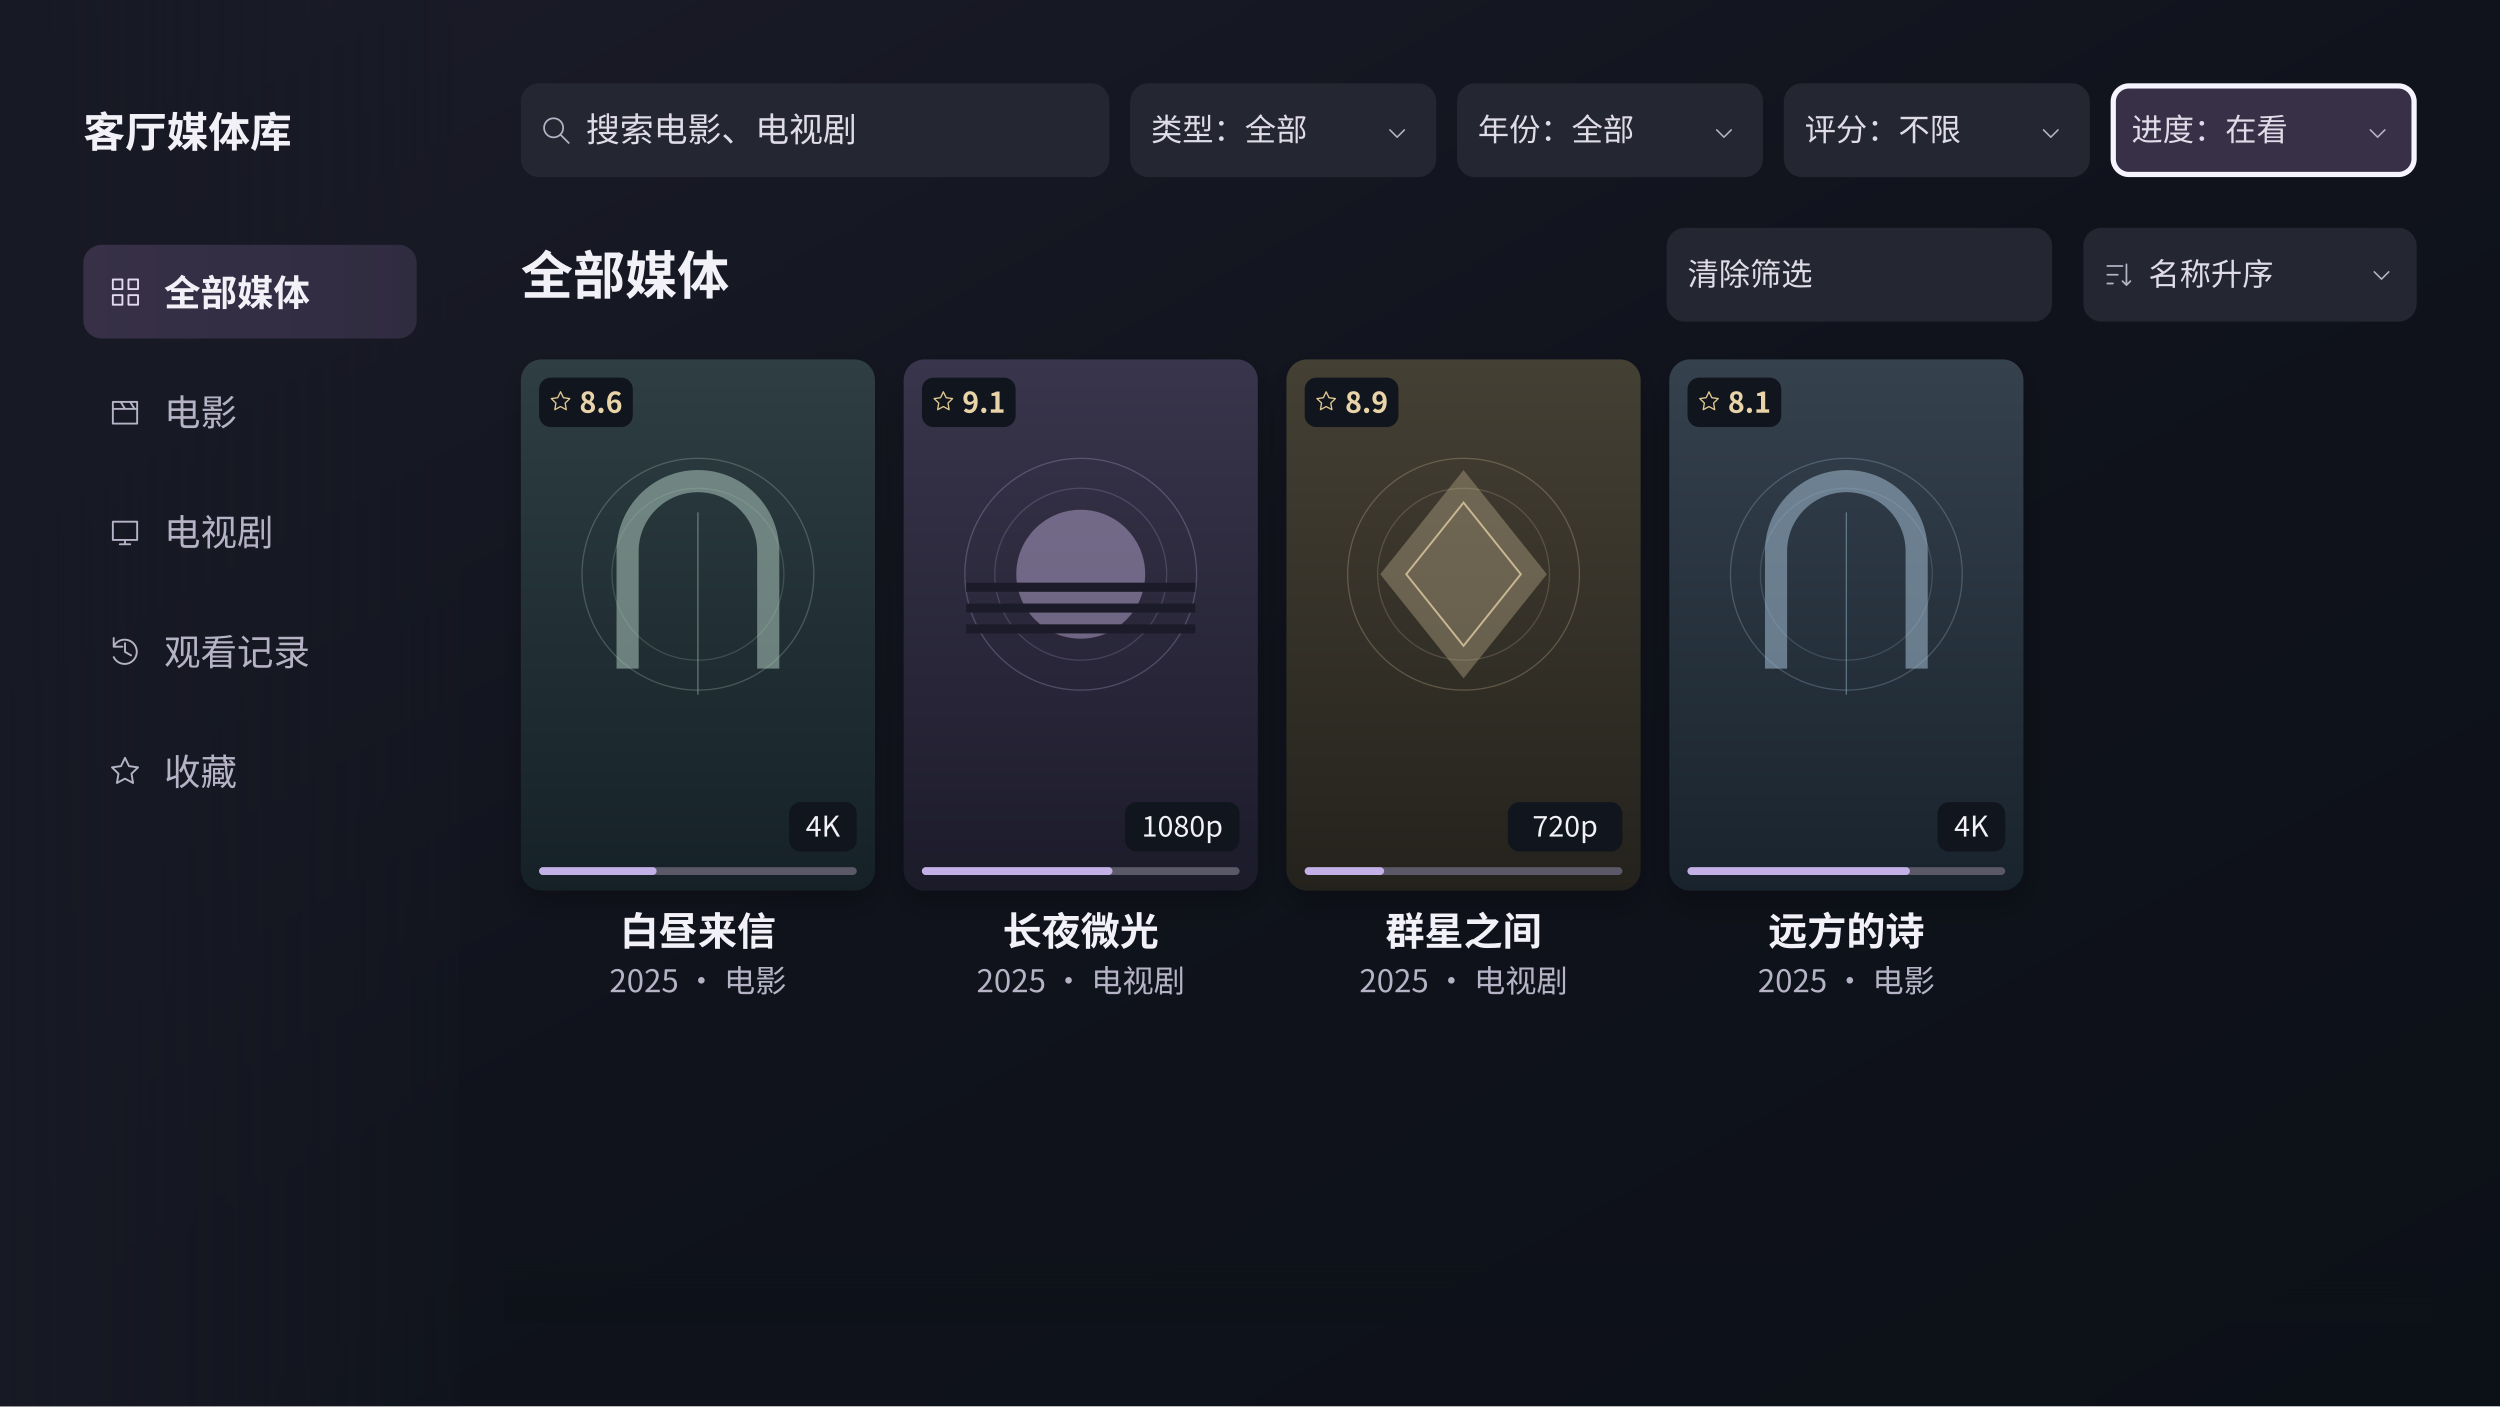
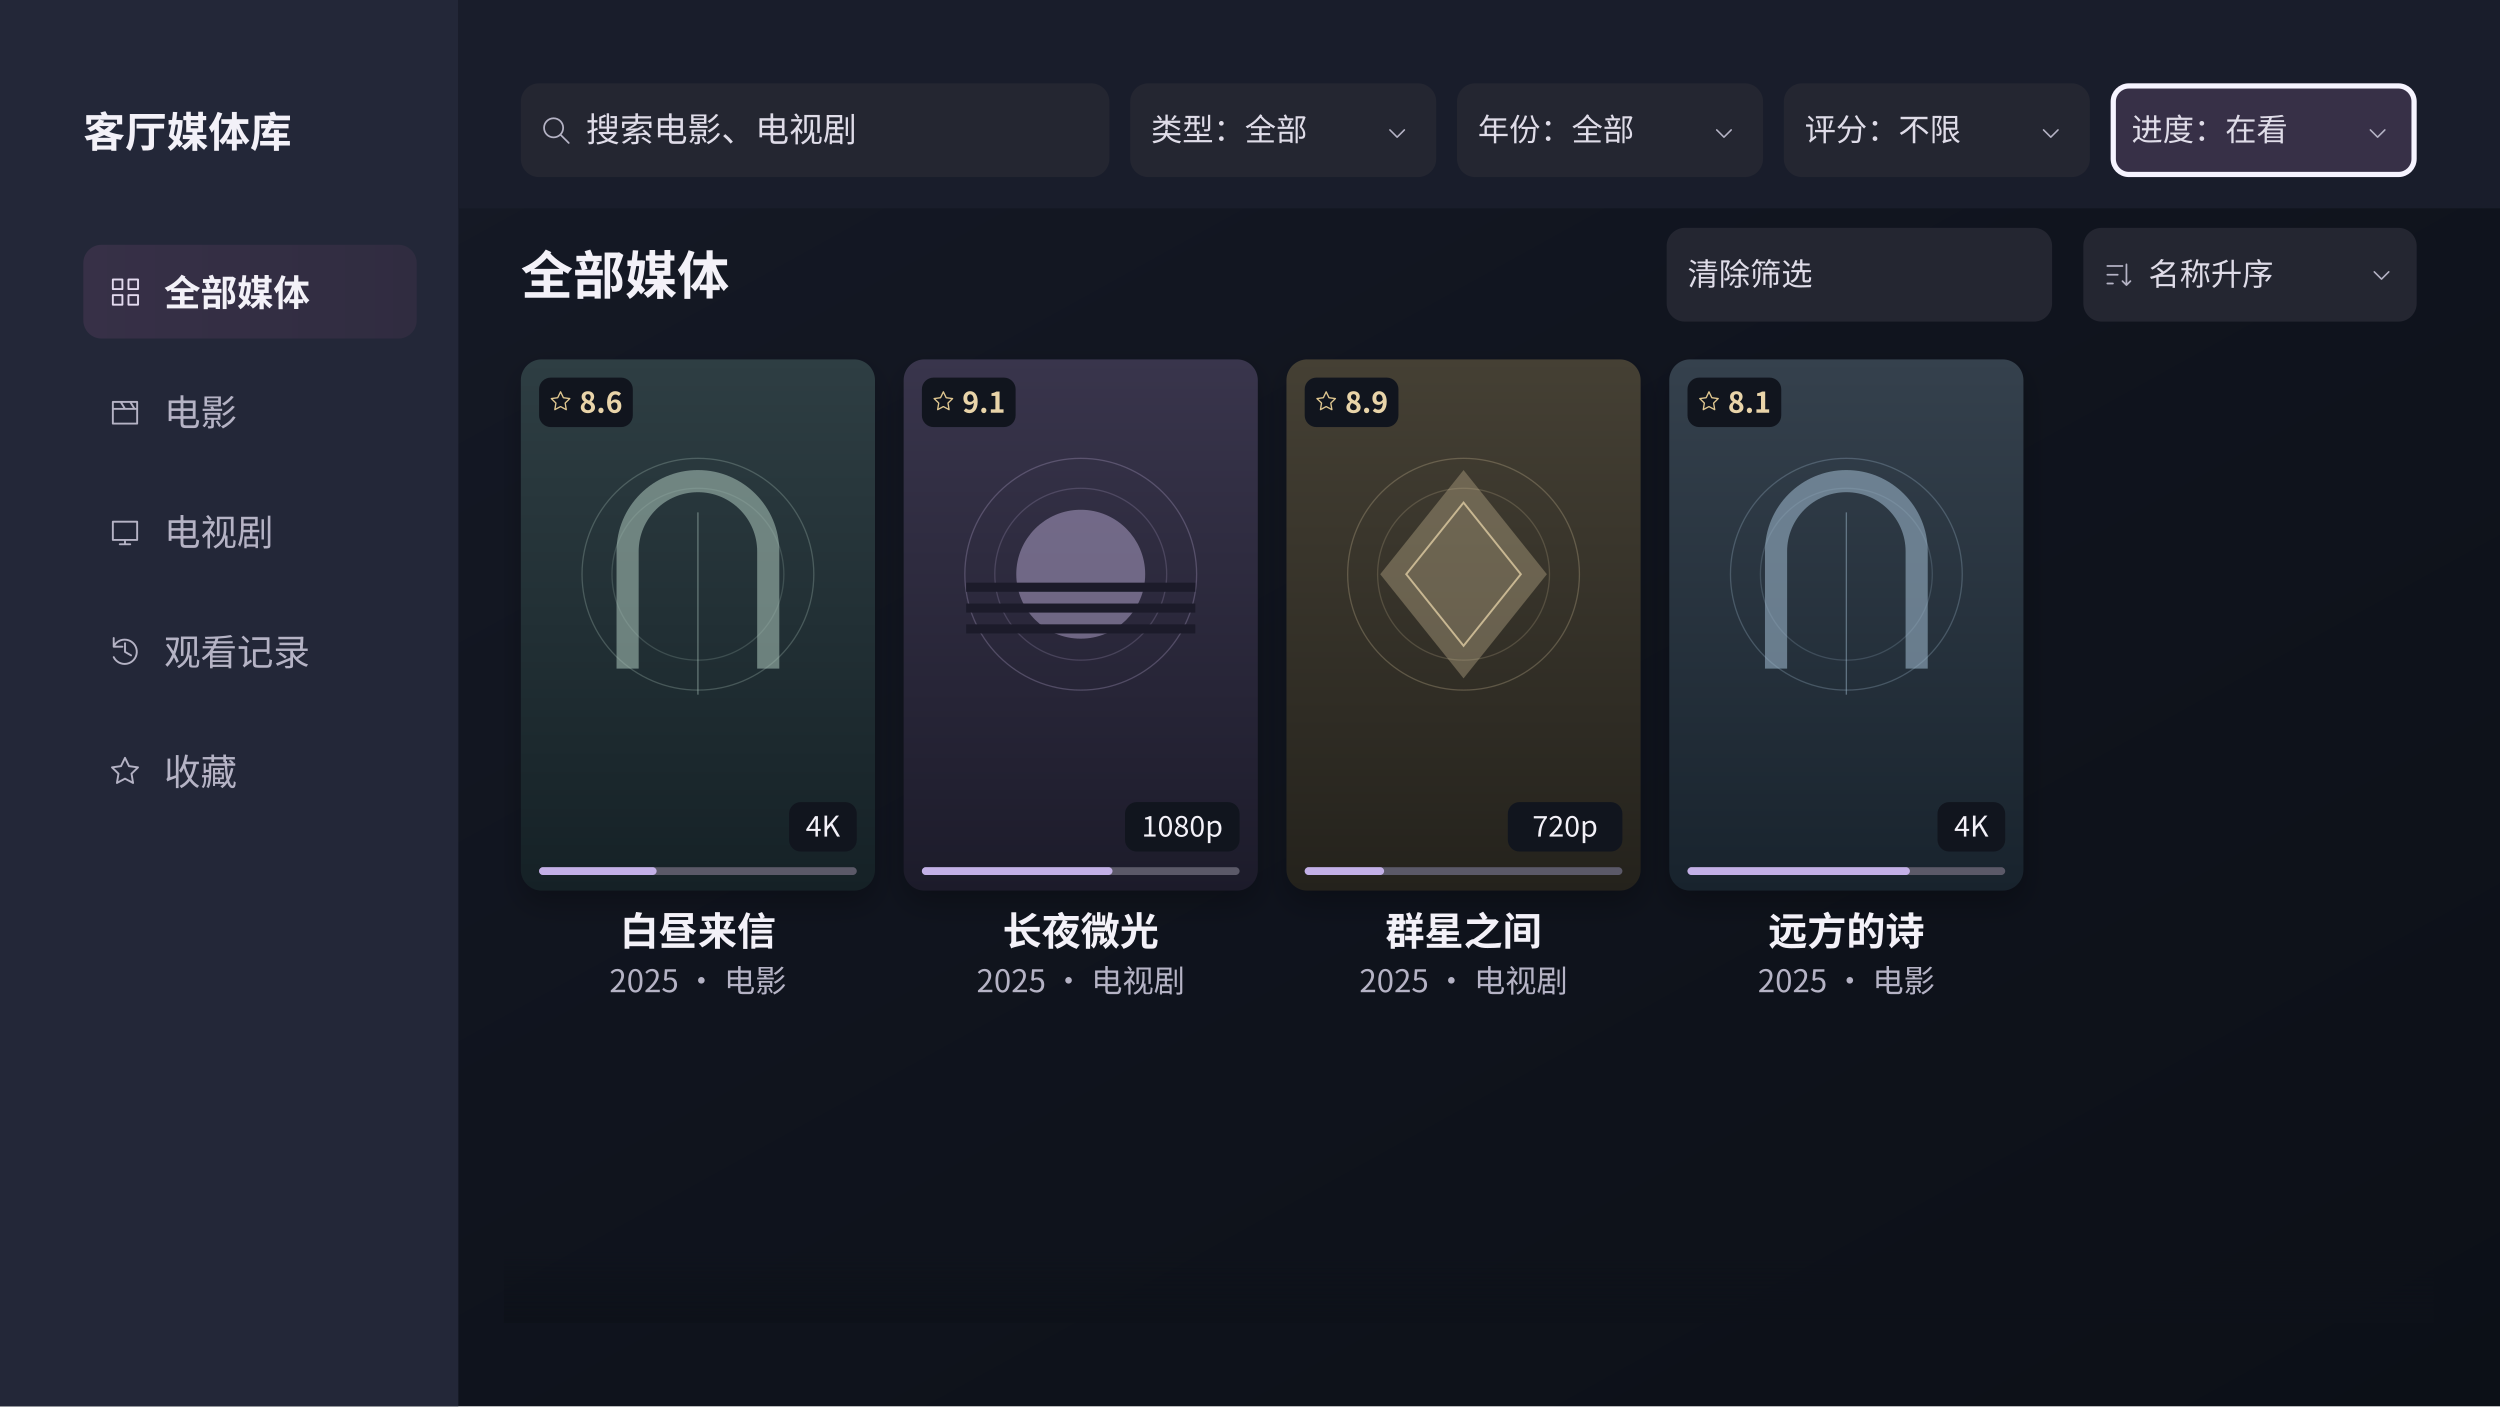
<svg xmlns="http://www.w3.org/2000/svg" width="3840" height="2160" viewBox="0 0 3840 2160" role="img" aria-labelledby="title desc">
  <defs>
    <linearGradient id="background" x2="1" y2="1">
-       <stop stop-color="#1b1c29" />
-       <stop offset=".5" stop-color="#10131c" />
+       <stop stop-color="#171b28" />
+       <stop offset=".5" stop-color="#10141e" />
      <stop offset="1" stop-color="#0c1017" />
    </linearGradient>
    <linearGradient id="sidebar" x2="1" y2="0">
-       <stop stop-color="#171924" />
-       <stop offset="1" stop-color="#171924" stop-opacity=".2" />
+       <stop stop-color="#232738" />
+       <stop offset="1" stop-color="#232738" />
    </linearGradient>
    <linearGradient id="selection">
      <stop stop-color="#373047" />
      <stop offset="1" stop-color="#302c40" />
    </linearGradient>
    <linearGradient id="bottom-fade" x2="0" y2="1">
      <stop stop-color="#0d1119" stop-opacity="0" />
      <stop offset="1" stop-color="#0d1119" />
    </linearGradient>
    <filter id="card-shadow" x="-15%" y="-10%" width="130%" height="130%" color-interpolation-filters="sRGB">
      <feGaussianBlur in="SourceAlpha" stdDeviation="22" />
      <feOffset dx="0" dy="20" />
      <feComponentTransfer>
        <feFuncA type="linear" slope=".24" />
      </feComponentTransfer>
      <feMerge>
        <feMergeNode />
        <feMergeNode in="SourceGraphic" />
      </feMerge>
    </filter>
    <clipPath id="grid-viewport">
      <rect x="774" y="526" width="2964" height="1506" />
    </clipPath>
  </defs>
  <rect width="3840" height="2160" fill="url(#background)" />
  <rect width="704" height="2160" fill="url(#sidebar)" />
+   <rect x="704" width="3136" height="320" fill="#191d2b" />
  <g font-family="Noto Sans CJK SC, sans-serif">
    <text x="128" y="226" font-size="64" fill="#f3f1f8" font-weight="600" text-anchor="start">客厅媒体库</text>
    <g data-role="sidebar-entry" data-focused="false">
      <rect x="128" y="376" width="512" height="144" rx="28" fill="url(#selection)" stroke="none" stroke-width="2" />
      <g transform="translate(168 424) scale(1.333333)">
        <path d="M4 4h11v11H4zM22 4h11v11H22zM4 22h11v11H4zM22 22h11v11H22z" fill="none" stroke="#e3daef" stroke-width="2.2" stroke-linecap="round" stroke-linejoin="round" />
      </g>
      <text x="252" y="470" font-size="56" fill="#f3f1f8" font-weight="600" text-anchor="start">全部媒体</text>
    </g>
    <g data-role="sidebar-entry" data-focused="false">
      <g transform="translate(168 608) scale(1.333333)">
        <path d="M4 7h28v25H4zM4 15h28M13 7l5 8M24 7l5 8" fill="none" stroke="#b5b3c5" stroke-width="2.2" stroke-linecap="round" stroke-linejoin="round" />
      </g>
      <text x="252" y="654" font-size="56" fill="#b5b3c5" font-weight="400" text-anchor="start">电影</text>
    </g>
    <g data-role="sidebar-entry" data-focused="false">
      <g transform="translate(168 792) scale(1.333333)">
        <path d="M4 7h28v21H4zM12 33h12M18 28v5" fill="none" stroke="#b5b3c5" stroke-width="2.2" stroke-linecap="round" stroke-linejoin="round" />
      </g>
      <text x="252" y="838" font-size="56" fill="#b5b3c5" font-weight="400" text-anchor="start">电视剧</text>
    </g>
    <g data-role="sidebar-entry" data-focused="false">
      <g transform="translate(168 976) scale(1.333333)">
        <path d="M6 11a14 14 0 1 1-1 14M5 3v10h10M18 9v10l7 4" fill="none" stroke="#b5b3c5" stroke-width="2.2" stroke-linecap="round" stroke-linejoin="round" />
      </g>
      <text x="252" y="1022" font-size="56" fill="#b5b3c5" font-weight="400" text-anchor="start">观看记录</text>
    </g>
    <g data-role="sidebar-entry" data-focused="false">
      <g transform="translate(168 1160) scale(1.333333)">
        <path d="M18 3l4.6 9.6L33 14l-7.5 7.3L27.3 32L18 27l-9.3 5l1.8-10.7L3 14l10.4-1.4z" fill="none" stroke="#b5b3c5" stroke-width="2.2" stroke-linecap="round" stroke-linejoin="round" />
      </g>
      <text x="252" y="1206" font-size="56" fill="#b5b3c5" font-weight="400" text-anchor="start">收藏</text>
    </g>
    <g data-role="control" data-focused="false" data-disabled="false" data-label="搜索电影、电视剧" opacity="1">
      <rect x="800" y="128" width="904" height="144" rx="28" fill="#242631" stroke="none" stroke-width="2" />
      <g transform="translate(832 178.0) scale(1.222222)">
        <path d="M27 15a12 12 0 1 1-24 0a12 12 0 1 1 24 0M24 24l10 10" fill="none" stroke="#b5b3c5" stroke-width="2.2" stroke-linecap="round" stroke-linejoin="round" />
      </g>
      <text x="900" y="217.68" font-size="52" fill="#dfdce8" font-weight="500" text-anchor="start">搜索电影、电视剧</text>
    </g>
    <g data-role="control" data-focused="false" data-disabled="false" data-label="类型：全部" opacity="1">
      <rect x="1736" y="128" width="470" height="144" rx="28" fill="#242631" stroke="none" stroke-width="2" />
      <text x="1768" y="216.32" font-size="48" fill="#dfdce8" font-weight="500" text-anchor="start">类型：全部</text>
    </g>
    <g transform="translate(2126 184) scale(1.111111)">
      <path d="M8 14l10 10l10-10" fill="none" stroke="#b5b3c5" stroke-width="2.2" stroke-linecap="round" stroke-linejoin="round" />
    </g>
    <g data-role="control" data-focused="false" data-disabled="false" data-label="年份：全部" opacity="1">
      <rect x="2238" y="128" width="470" height="144" rx="28" fill="#242631" stroke="none" stroke-width="2" />
      <text x="2270" y="216.32" font-size="48" fill="#dfdce8" font-weight="500" text-anchor="start">年份：全部</text>
    </g>
    <g transform="translate(2628 184) scale(1.111111)">
      <path d="M8 14l10 10l10-10" fill="none" stroke="#b5b3c5" stroke-width="2.2" stroke-linecap="round" stroke-linejoin="round" />
    </g>
    <g data-role="control" data-focused="false" data-disabled="false" data-label="评分：不限" opacity="1">
      <rect x="2740" y="128" width="470" height="144" rx="28" fill="#242631" stroke="none" stroke-width="2" />
      <text x="2772" y="216.32" font-size="48" fill="#dfdce8" font-weight="500" text-anchor="start">评分：不限</text>
    </g>
    <g transform="translate(3130 184) scale(1.111111)">
      <path d="M8 14l10 10l10-10" fill="none" stroke="#b5b3c5" stroke-width="2.2" stroke-linecap="round" stroke-linejoin="round" />
    </g>
    <g data-role="control" data-focused="true" data-disabled="false" data-label="进度：在看" opacity="1">
      <rect x="3242" y="128" width="470" height="144" rx="28" fill="#373047" stroke="none" stroke-width="2" />
      <rect x="3246" y="132" width="462" height="136" rx="24" fill="none" stroke="#f6f4ff" stroke-width="8" />
      <text x="3274" y="216.32" font-size="48" fill="#dfdce8" font-weight="500" text-anchor="start">进度：在看</text>
    </g>
    <g transform="translate(3632 184) scale(1.111111)">
      <path d="M8 14l10 10l10-10" fill="none" stroke="#b5b3c5" stroke-width="2.2" stroke-linecap="round" stroke-linejoin="round" />
    </g>
    <text x="800" y="452" font-size="80" fill="#f3f1f8" font-weight="650" text-anchor="start">全部媒体</text>
    <g data-role="control" data-focused="false" data-disabled="false" data-label="清除筛选" opacity="1">
      <rect x="2560" y="350" width="592" height="144" rx="28" fill="#242631" stroke="none" stroke-width="2" />
      <text x="2592" y="438.32" font-size="48" fill="#dfdce8" font-weight="500" text-anchor="start">清除筛选</text>
    </g>
    <g data-role="control" data-focused="false" data-disabled="false" data-label="名称升序" opacity="1">
      <rect x="3200" y="350" width="512" height="144" rx="28" fill="#242631" stroke="none" stroke-width="2" />
      <g transform="translate(3232 400.0) scale(1.222222)">
        <path d="M4 7h19M4 18h13M4 29h7M28 5v26M23 26l5 5l5-5" fill="none" stroke="#b5b3c5" stroke-width="2.2" stroke-linecap="round" stroke-linejoin="round" />
      </g>
      <text x="3300" y="438.32" font-size="48" fill="#dfdce8" font-weight="500" text-anchor="start">名称升序</text>
    </g>
    <g transform="translate(3638 402) scale(1.111111)">
      <path d="M8 14l10 10l10-10" fill="none" stroke="#b5b3c5" stroke-width="2.2" stroke-linecap="round" stroke-linejoin="round" />
    </g>
    <g clip-path="url(#grid-viewport)" data-role="focus-following-grid">
      <g data-role="media-card" data-focused="false">
        <defs>
          <linearGradient id="art-0" x2="0" y2="1">
            <stop stop-color="#2e3e43" />
            <stop offset="1" stop-color="#152126" />
          </linearGradient>
          <clipPath id="clip-0">
            <rect x="800" y="552" width="544" height="816" rx="32" fill="white" stroke="none" stroke-width="2" />
          </clipPath>
        </defs>
        <g filter="url(#card-shadow)">
          <rect x="800" y="552" width="544" height="816" rx="32" fill="url(#art-0)" stroke="none" stroke-width="2" />
        </g>
        <g clip-path="url(#clip-0)">
          <circle cx="1072" cy="882" r="178" fill="none" stroke="#a4bdb4" stroke-width="2" opacity=".3" />
          <circle cx="1072" cy="882" r="132" fill="none" stroke="#a4bdb4" stroke-width="2" opacity=".22" />
          <path d="M964 1027V847a108 108 0 0 1 216 0v180" fill="none" stroke="#a4bdb4" stroke-width="34" opacity=".58" />
          <path d="M1072 787v280" stroke="#a4bdb4" stroke-width="2" opacity=".5" />
        </g>
        <rect x="828" y="580" width="144" height="76" rx="18" fill="#11151e" stroke="none" stroke-width="2" />
        <g transform="translate(844 599) scale(0.9444444)">
          <path d="M18 3l4.6 9.6L33 14l-7.5 7.3L27.3 32L18 27l-9.3 5l1.8-10.7L3 14l10.4-1.4z" fill="none" stroke="#e0c790" stroke-width="2.2" stroke-linecap="round" stroke-linejoin="round" />
        </g>
        <text x="890" y="634" font-size="44" fill="#e9d4a9" font-weight="600" text-anchor="start">8.6</text>
        <g data-role="quality-badge">
          <rect x="1212" y="1232" width="104" height="76" rx="18" fill="#11151e" stroke="none" stroke-width="2" />
          <text x="1264.0" y="1285" font-size="44" fill="#f3f1f8" font-weight="500" text-anchor="middle">4K</text>
        </g>
        <g data-role="watch-progress" data-progress="0.37">
          <rect x="828" y="1332" width="488" height="12" rx="6" fill="#5b5968" stroke="none" stroke-width="2" />
          <rect x="828" y="1332" width="180.56" height="12" rx="6" fill="#c3b0e7" stroke="none" stroke-width="2" />
        </g>
        <g data-role="card-caption">
          <text x="1072" y="1452" font-size="60" fill="#f3f1f8" font-weight="600" text-anchor="middle">白昼来信</text>
          <text x="1072" y="1524" font-size="48" fill="#b5b3c5" font-weight="400" text-anchor="middle">2025 · 电影</text>
        </g>
      </g>
      <g data-role="media-card" data-focused="false">
        <defs>
          <linearGradient id="art-1" x2="0" y2="1">
            <stop stop-color="#39354c" />
            <stop offset="1" stop-color="#1c1b2a" />
          </linearGradient>
          <clipPath id="clip-1">
            <rect x="1388" y="552" width="544" height="816" rx="32" fill="white" stroke="none" stroke-width="2" />
          </clipPath>
        </defs>
        <g filter="url(#card-shadow)">
          <rect x="1388" y="552" width="544" height="816" rx="32" fill="url(#art-1)" stroke="none" stroke-width="2" />
        </g>
        <g clip-path="url(#clip-1)">
          <circle cx="1660" cy="882" r="178" fill="none" stroke="#b4a5ce" stroke-width="2" opacity=".3" />
          <circle cx="1660" cy="882" r="132" fill="none" stroke="#b4a5ce" stroke-width="2" opacity=".22" />
          <circle cx="1660" cy="882" r="99" fill="#b4a5ce" opacity=".5" />
          <path d="M1484 902h352M1484 934h352M1484 966h352" stroke="#1c1b2a" stroke-width="14" />
        </g>
        <rect x="1416" y="580" width="144" height="76" rx="18" fill="#11151e" stroke="none" stroke-width="2" />
        <g transform="translate(1432 599) scale(0.9444444)">
          <path d="M18 3l4.6 9.6L33 14l-7.5 7.3L27.3 32L18 27l-9.3 5l1.8-10.7L3 14l10.4-1.4z" fill="none" stroke="#e0c790" stroke-width="2.2" stroke-linecap="round" stroke-linejoin="round" />
        </g>
        <text x="1478" y="634" font-size="44" fill="#e9d4a9" font-weight="600" text-anchor="start">9.1</text>
        <g data-role="quality-badge">
          <rect x="1728" y="1232" width="176" height="76" rx="18" fill="#11151e" stroke="none" stroke-width="2" />
          <text x="1816.0" y="1285" font-size="44" fill="#f3f1f8" font-weight="500" text-anchor="middle">1080p</text>
        </g>
        <g data-role="watch-progress" data-progress="0.6">
          <rect x="1416" y="1332" width="488" height="12" rx="6" fill="#5b5968" stroke="none" stroke-width="2" />
          <rect x="1416" y="1332" width="292.8" height="12" rx="6" fill="#c3b0e7" stroke="none" stroke-width="2" />
        </g>
        <g data-role="card-caption">
          <text x="1660" y="1452" font-size="60" fill="#f3f1f8" font-weight="600" text-anchor="middle">长夜微光</text>
          <text x="1660" y="1524" font-size="48" fill="#b5b3c5" font-weight="400" text-anchor="middle">2025 · 电视剧</text>
        </g>
      </g>
      <g data-role="media-card" data-focused="false">
        <defs>
          <linearGradient id="art-2" x2="0" y2="1">
            <stop stop-color="#454034" />
            <stop offset="1" stop-color="#24221c" />
          </linearGradient>
          <clipPath id="clip-2">
            <rect x="1976" y="552" width="544" height="816" rx="32" fill="white" stroke="none" stroke-width="2" />
          </clipPath>
        </defs>
        <g filter="url(#card-shadow)">
          <rect x="1976" y="552" width="544" height="816" rx="32" fill="url(#art-2)" stroke="none" stroke-width="2" />
        </g>
        <g clip-path="url(#clip-2)">
          <circle cx="2248" cy="882" r="178" fill="none" stroke="#c8b792" stroke-width="2" opacity=".3" />
          <circle cx="2248" cy="882" r="132" fill="none" stroke="#c8b792" stroke-width="2" opacity=".22" />
          <path d="M2248 722l128 160l-128 160l-128-160z" fill="#c8b792" opacity=".36" />
          <path d="M2248 772l88 110l-88 110l-88-110z" fill="none" stroke="#c8b792" stroke-width="3" />
        </g>
        <rect x="2004" y="580" width="144" height="76" rx="18" fill="#11151e" stroke="none" stroke-width="2" />
        <g transform="translate(2020 599) scale(0.9444444)">
          <path d="M18 3l4.6 9.6L33 14l-7.5 7.3L27.3 32L18 27l-9.3 5l1.8-10.7L3 14l10.4-1.4z" fill="none" stroke="#e0c790" stroke-width="2.2" stroke-linecap="round" stroke-linejoin="round" />
        </g>
        <text x="2066" y="634" font-size="44" fill="#e9d4a9" font-weight="600" text-anchor="start">8.9</text>
        <g data-role="quality-badge">
          <rect x="2316" y="1232" width="176" height="76" rx="18" fill="#11151e" stroke="none" stroke-width="2" />
          <text x="2404.0" y="1285" font-size="44" fill="#f3f1f8" font-weight="500" text-anchor="middle">720p</text>
        </g>
        <g data-role="watch-progress" data-progress="0.25">
          <rect x="2004" y="1332" width="488" height="12" rx="6" fill="#5b5968" stroke="none" stroke-width="2" />
          <rect x="2004" y="1332" width="122.0" height="12" rx="6" fill="#c3b0e7" stroke="none" stroke-width="2" />
        </g>
        <g data-role="card-caption">
          <text x="2248" y="1452" font-size="60" fill="#f3f1f8" font-weight="600" text-anchor="middle">群星之间</text>
          <text x="2248" y="1524" font-size="48" fill="#b5b3c5" font-weight="400" text-anchor="middle">2025 · 电视剧</text>
        </g>
      </g>
      <g data-role="media-card" data-focused="false">
        <defs>
          <linearGradient id="art-3" x2="0" y2="1">
            <stop stop-color="#35414d" />
            <stop offset="1" stop-color="#18232d" />
          </linearGradient>
          <clipPath id="clip-3">
            <rect x="2564" y="552" width="544" height="816" rx="32" fill="white" stroke="none" stroke-width="2" />
          </clipPath>
        </defs>
        <g filter="url(#card-shadow)">
          <rect x="2564" y="552" width="544" height="816" rx="32" fill="url(#art-3)" stroke="none" stroke-width="2" />
        </g>
        <g clip-path="url(#clip-3)">
          <circle cx="2836" cy="882" r="178" fill="none" stroke="#99b4c8" stroke-width="2" opacity=".3" />
          <circle cx="2836" cy="882" r="132" fill="none" stroke="#99b4c8" stroke-width="2" opacity=".22" />
          <path d="M2728 1027V847a108 108 0 0 1 216 0v180" fill="none" stroke="#99b4c8" stroke-width="34" opacity=".58" />
          <path d="M2836 787v280" stroke="#99b4c8" stroke-width="2" opacity=".5" />
        </g>
        <rect x="2592" y="580" width="144" height="76" rx="18" fill="#11151e" stroke="none" stroke-width="2" />
        <g transform="translate(2608 599) scale(0.9444444)">
          <path d="M18 3l4.6 9.6L33 14l-7.5 7.3L27.3 32L18 27l-9.3 5l1.8-10.7L3 14l10.4-1.4z" fill="none" stroke="#e0c790" stroke-width="2.2" stroke-linecap="round" stroke-linejoin="round" />
        </g>
        <text x="2654" y="634" font-size="44" fill="#e9d4a9" font-weight="600" text-anchor="start">8.1</text>
        <g data-role="quality-badge">
          <rect x="2976" y="1232" width="104" height="76" rx="18" fill="#11151e" stroke="none" stroke-width="2" />
          <text x="3028.0" y="1285" font-size="44" fill="#f3f1f8" font-weight="500" text-anchor="middle">4K</text>
        </g>
        <g data-role="watch-progress" data-progress="0.7">
          <rect x="2592" y="1332" width="488" height="12" rx="6" fill="#5b5968" stroke="none" stroke-width="2" />
          <rect x="2592" y="1332" width="341.6" height="12" rx="6" fill="#c3b0e7" stroke="none" stroke-width="2" />
        </g>
        <g data-role="card-caption">
          <text x="2836" y="1452" font-size="60" fill="#f3f1f8" font-weight="600" text-anchor="middle">远方的诗</text>
          <text x="2836" y="1524" font-size="48" fill="#b5b3c5" font-weight="400" text-anchor="middle">2025 · 电影</text>
        </g>
      </g>
    </g>
    <rect x="774" y="1920" width="2964" height="112" rx="0" fill="url(#bottom-fade)" stroke="none" stroke-width="2" />
  </g>
</svg>
